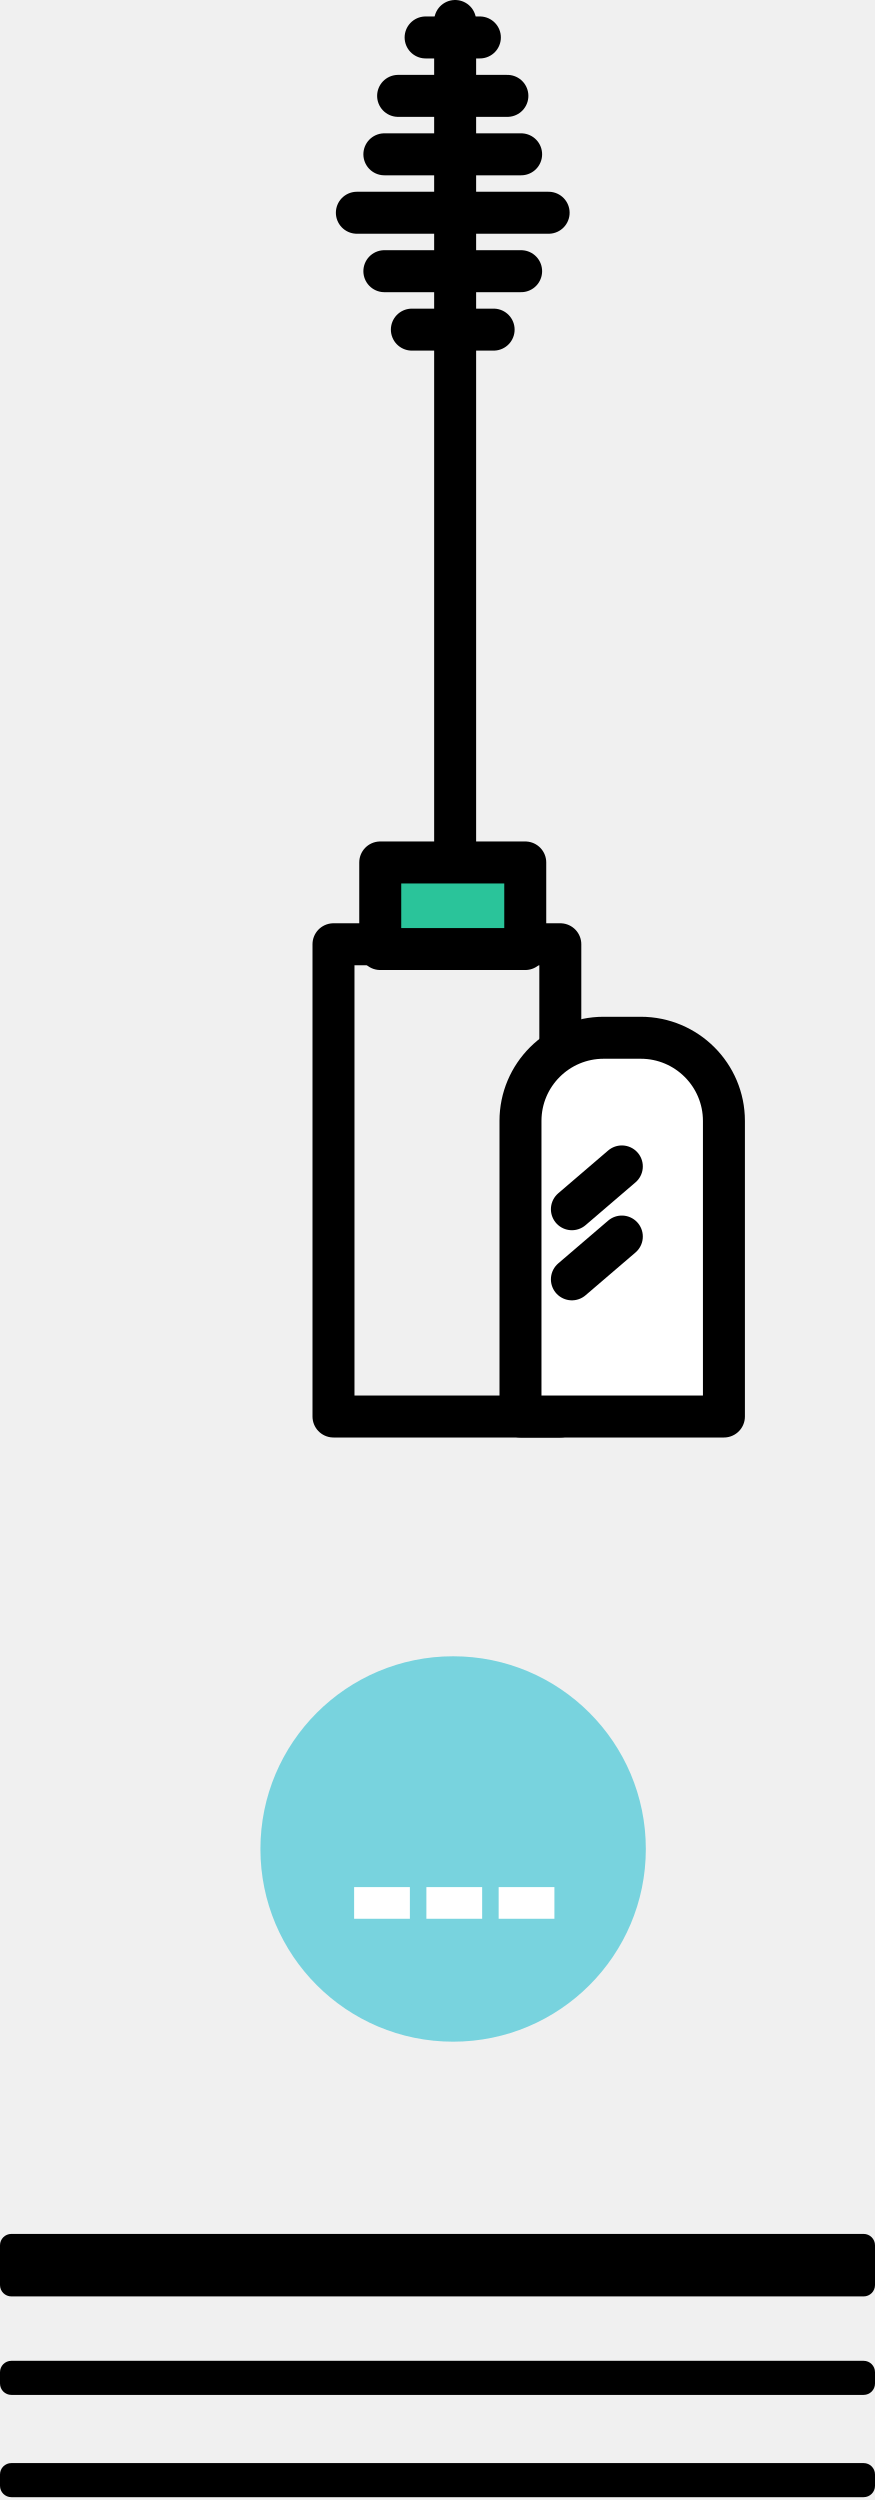
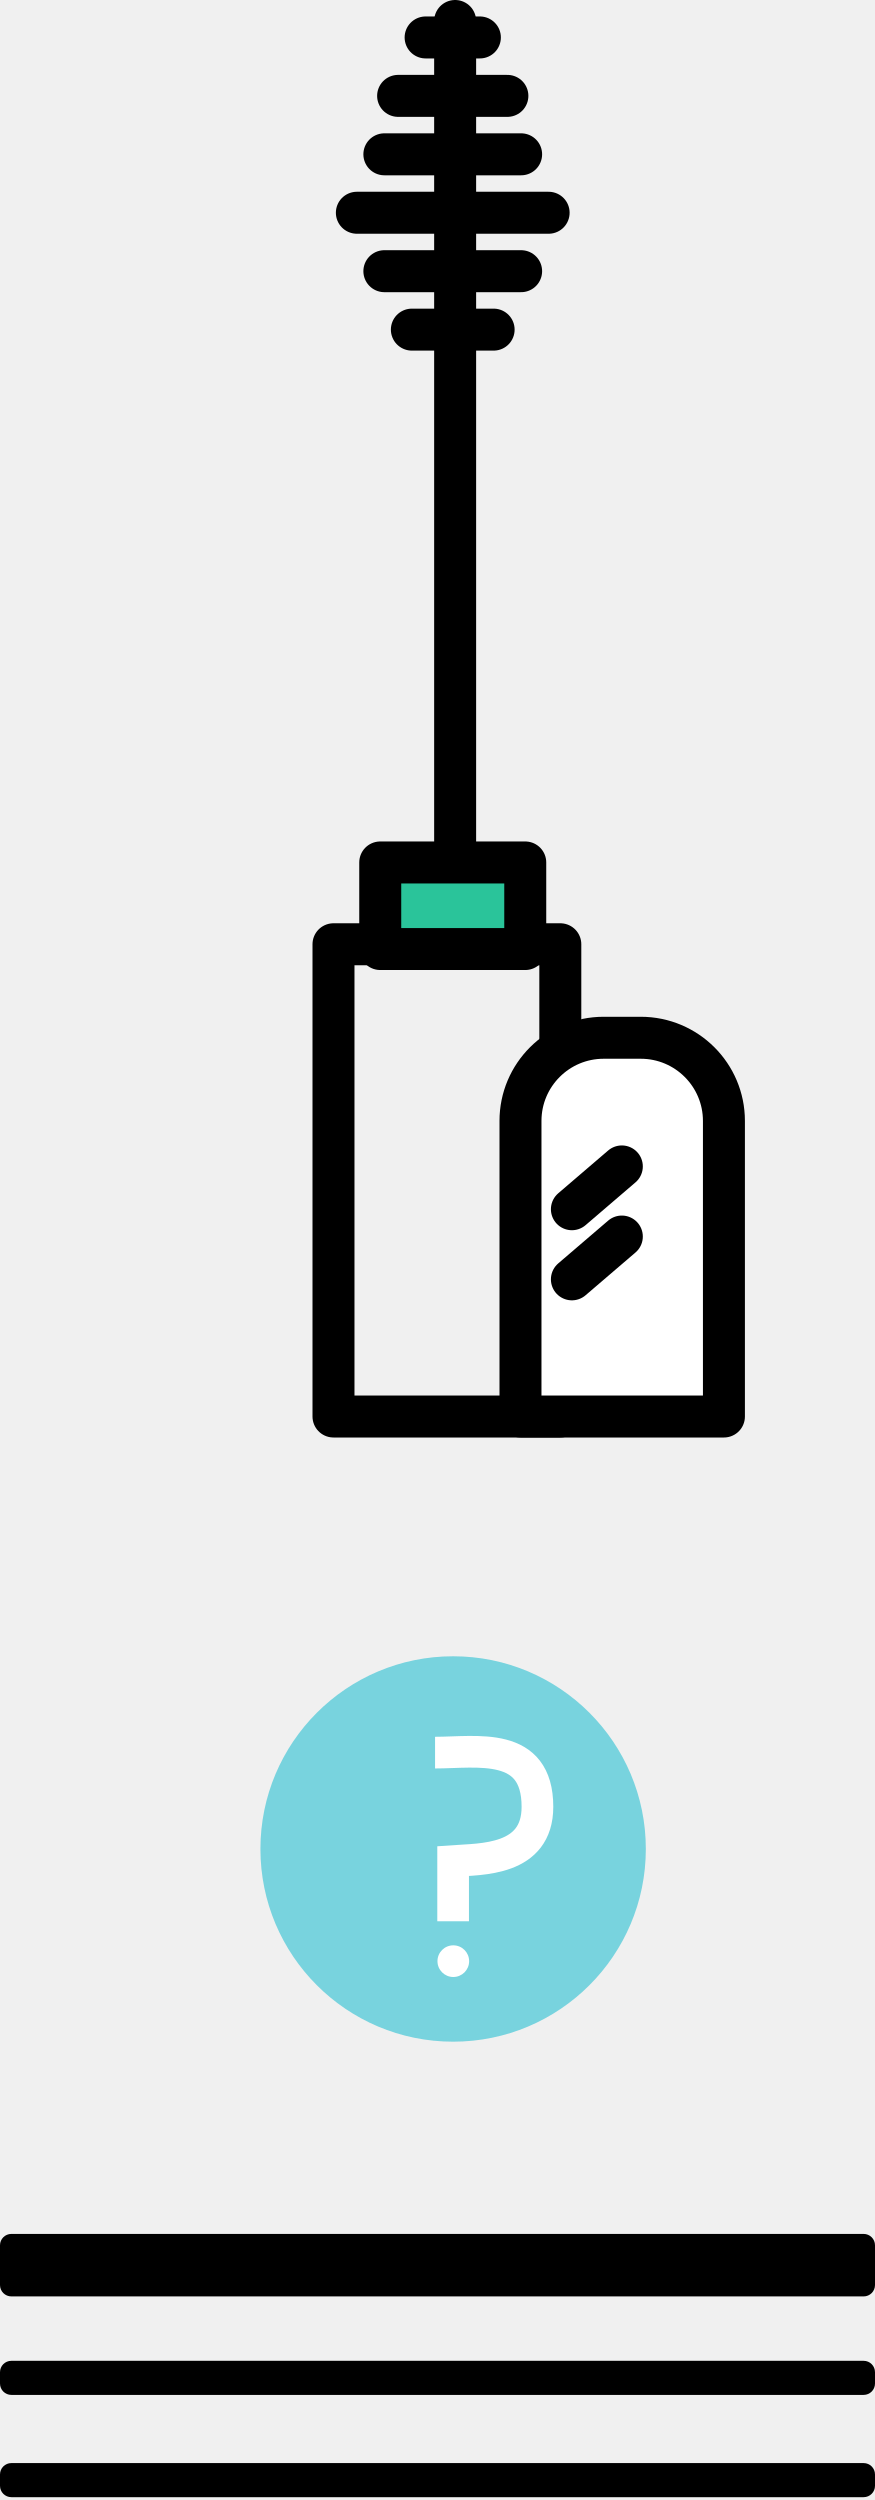
<svg xmlns="http://www.w3.org/2000/svg" width="84" height="240" viewBox="0 0 84 240" fill="none">
  <rect y="214.456" width="84" height="6" rx="1.091" fill="black" />
  <rect y="226.638" width="84" height="3.273" rx="1.091" fill="black" />
  <rect y="236.456" width="84" height="3.273" rx="1.091" fill="black" />
  <circle cx="43.5" cy="177.502" r="16.98" fill="#78D3DE" stroke="#78D3DE" stroke-width="3.04" />
-   <path d="M51.703 184.202H53.223V181.162H51.703V184.202ZM49.391 181.162H47.871V184.202H49.391V181.162ZM51.703 181.162H49.391V184.202H51.703V181.162Z" fill="white" />
-   <path d="M37.828 184.202H39.348V181.162H37.828V184.202ZM35.516 181.162H33.996V184.202H35.516V181.162ZM37.828 181.162H35.516V184.202H37.828V181.162Z" fill="white" />
-   <path d="M44.766 184.202H46.286V181.162H44.766V184.202ZM42.453 181.162H40.933V184.202H42.453V181.162ZM44.766 181.162H42.453V184.202H44.766V181.162Z" fill="white" />
+   <circle cx="43.517" cy="188.272" r="1.52" fill="white" />
+   <path d="M43.5 184.439V178.658C46.198 178.465 51.594 178.658 51.594 173.455C51.594 167.096 45.812 168.252 41.766 168.252" stroke="white" stroke-width="3.041" />
  <path d="M32.015 135.985V90.649H53.79V135.985H32.015Z" stroke="black" stroke-width="4.03" stroke-linecap="round" stroke-linejoin="round" />
  <path d="M36.503 91.107V82.796H50.424V91.107H36.503Z" fill="#2AC49A" stroke="black" stroke-width="4.03" stroke-linecap="round" stroke-linejoin="round" />
  <line x1="43.693" y1="82.131" x2="43.693" y2="2.015" stroke="black" stroke-width="4.03" stroke-linecap="round" stroke-linejoin="round" />
  <line x1="39.539" y1="31.644" x2="47.388" y2="31.644" stroke="black" stroke-width="4.03" stroke-linecap="round" stroke-linejoin="round" />
  <line x1="36.899" y1="26.034" x2="50.028" y2="26.034" stroke="black" stroke-width="4.03" stroke-linecap="round" stroke-linejoin="round" />
  <line x1="36.899" y1="14.814" x2="50.028" y2="14.814" stroke="black" stroke-width="4.03" stroke-linecap="round" stroke-linejoin="round" />
  <line x1="38.219" y1="9.204" x2="48.709" y2="9.204" stroke="black" stroke-width="4.03" stroke-linecap="round" stroke-linejoin="round" />
  <line x1="40.859" y1="3.595" x2="46.068" y2="3.595" stroke="black" stroke-width="4.03" stroke-linecap="round" stroke-linejoin="round" />
  <line x1="34.259" y1="20.424" x2="52.668" y2="20.424" stroke="black" stroke-width="4.03" stroke-linecap="round" stroke-linejoin="round" />
  <path d="M49.966 107.61C49.966 103.2 53.541 99.625 57.951 99.625H61.512C65.922 99.625 69.497 103.2 69.497 107.61V135.985H49.966V107.61Z" fill="white" stroke="black" stroke-width="4.03" stroke-linecap="round" stroke-linejoin="round" />
  <line x1="54.902" y1="116.086" x2="59.696" y2="111.977" stroke="black" stroke-width="4.03" stroke-linecap="round" stroke-linejoin="round" />
  <line x1="54.902" y1="122.817" x2="59.696" y2="118.708" stroke="black" stroke-width="4.03" stroke-linecap="round" stroke-linejoin="round" />
</svg>
